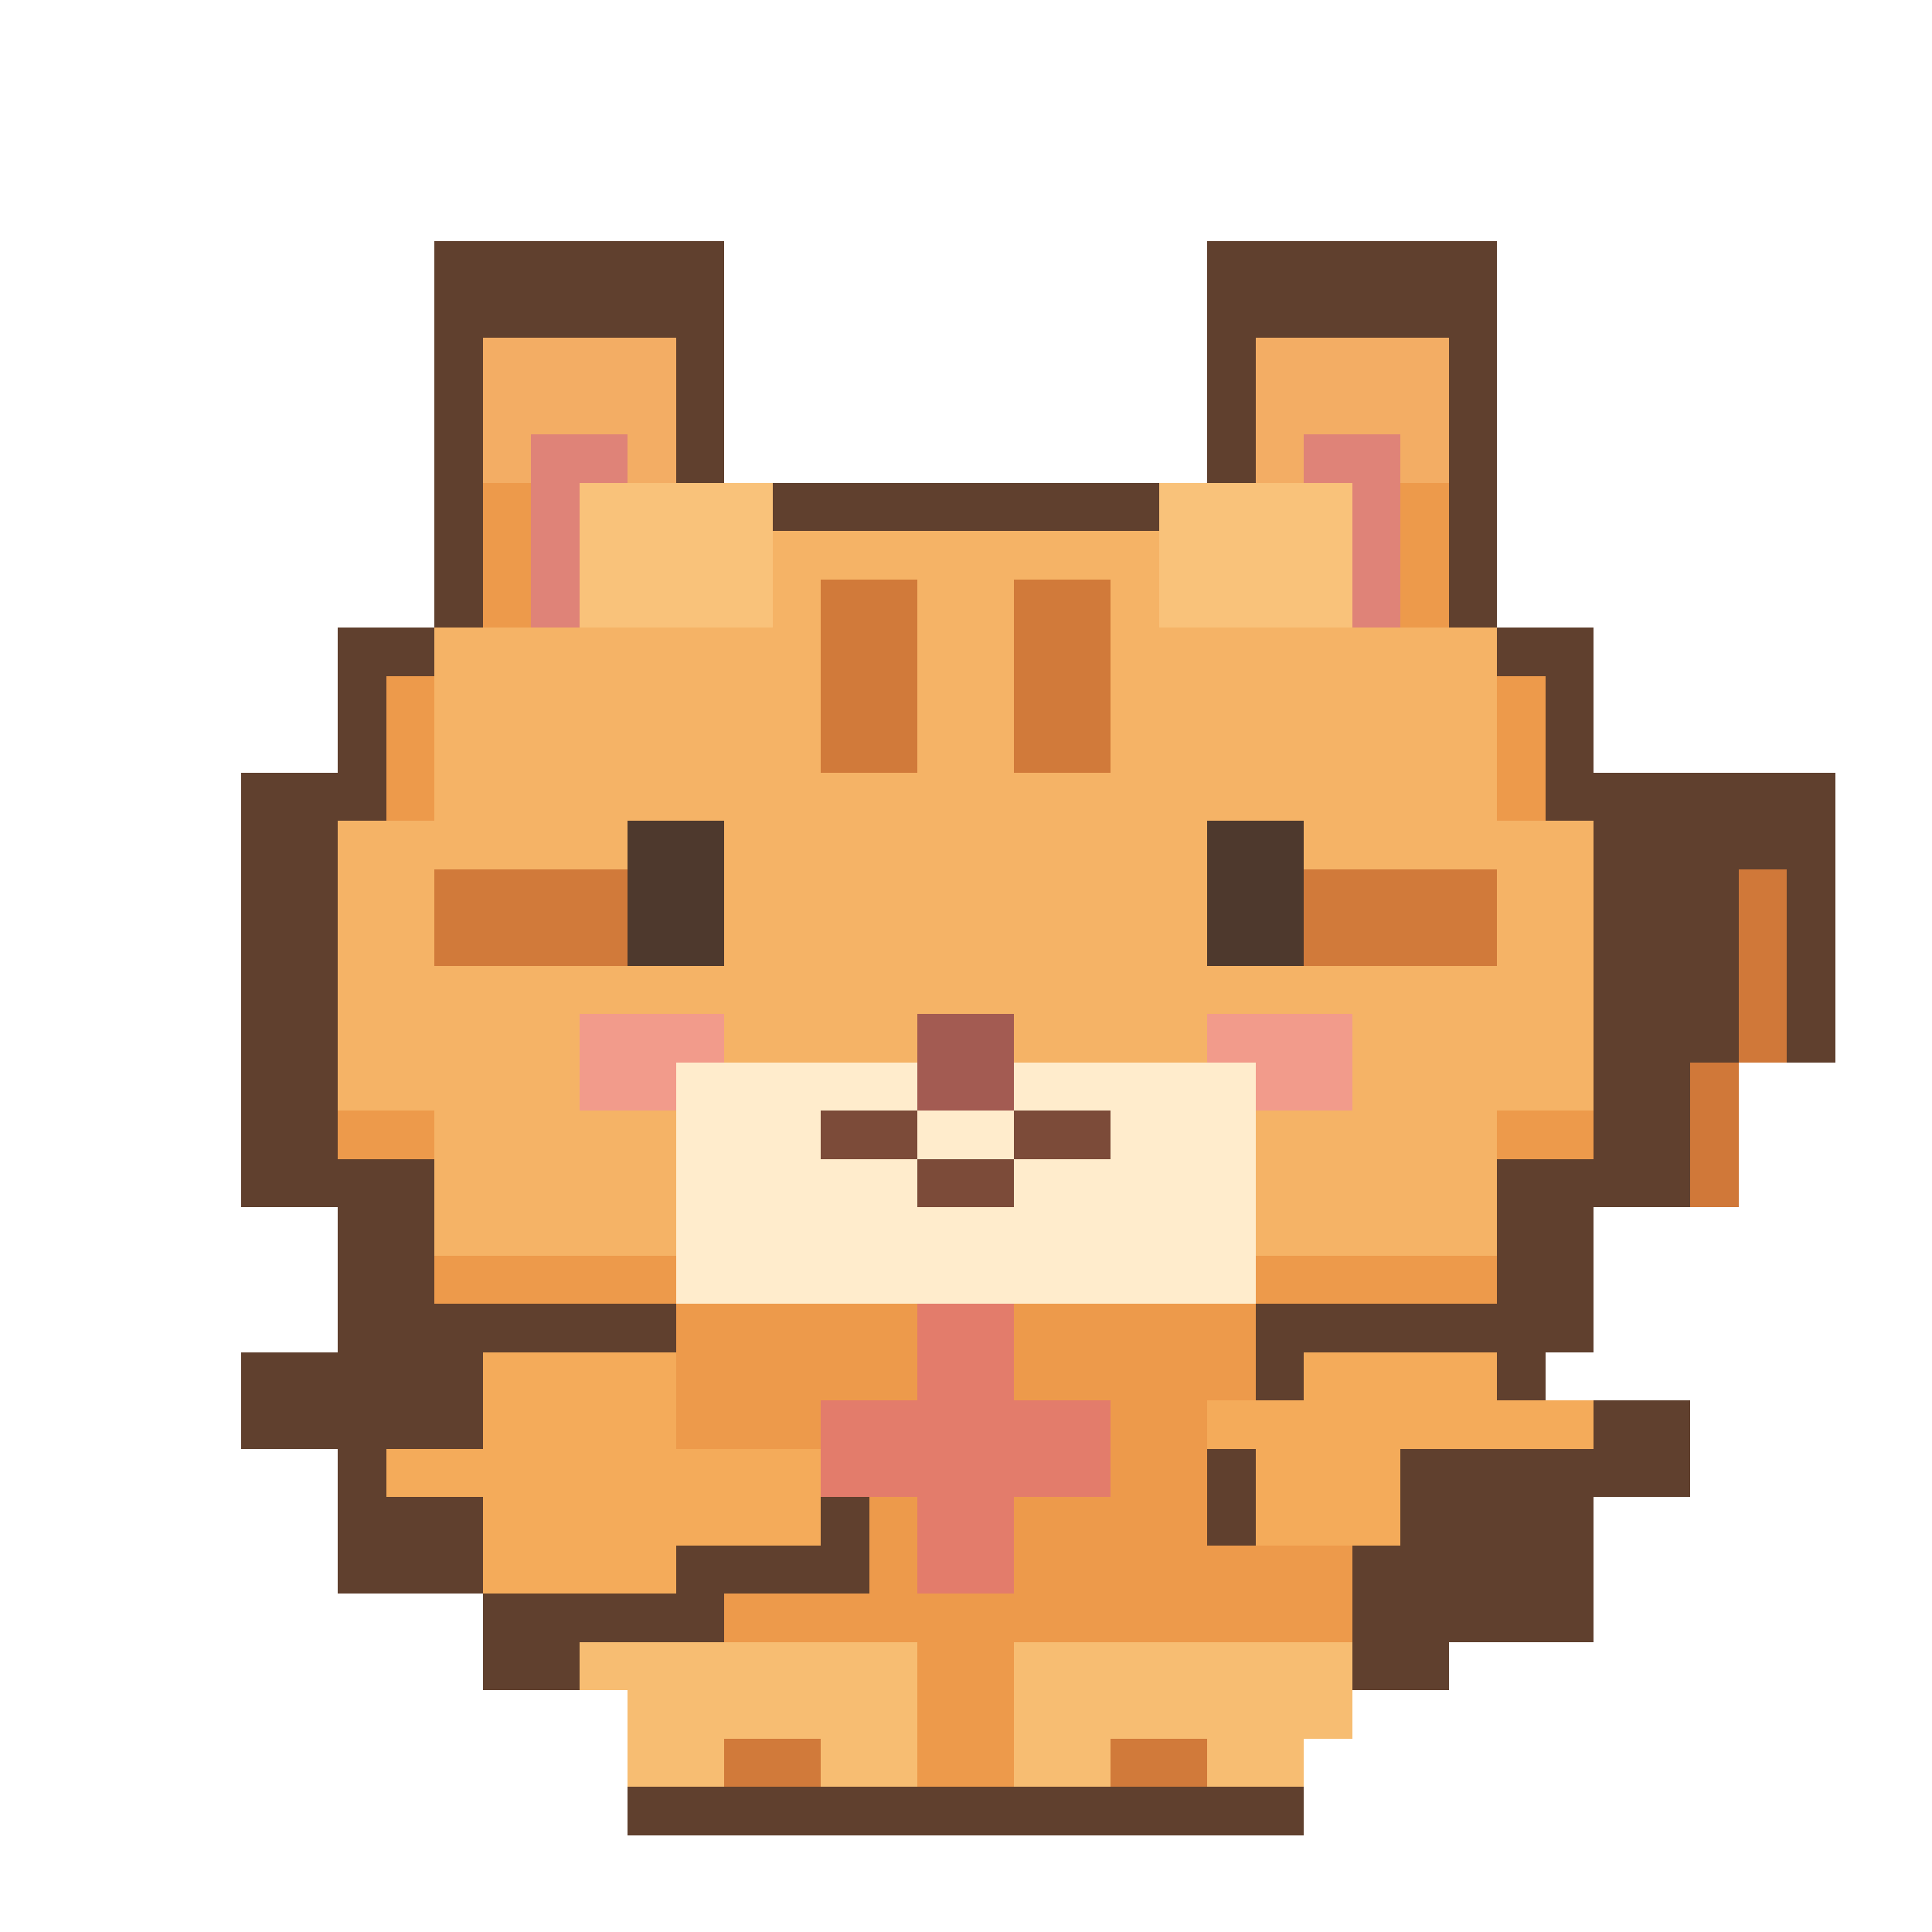
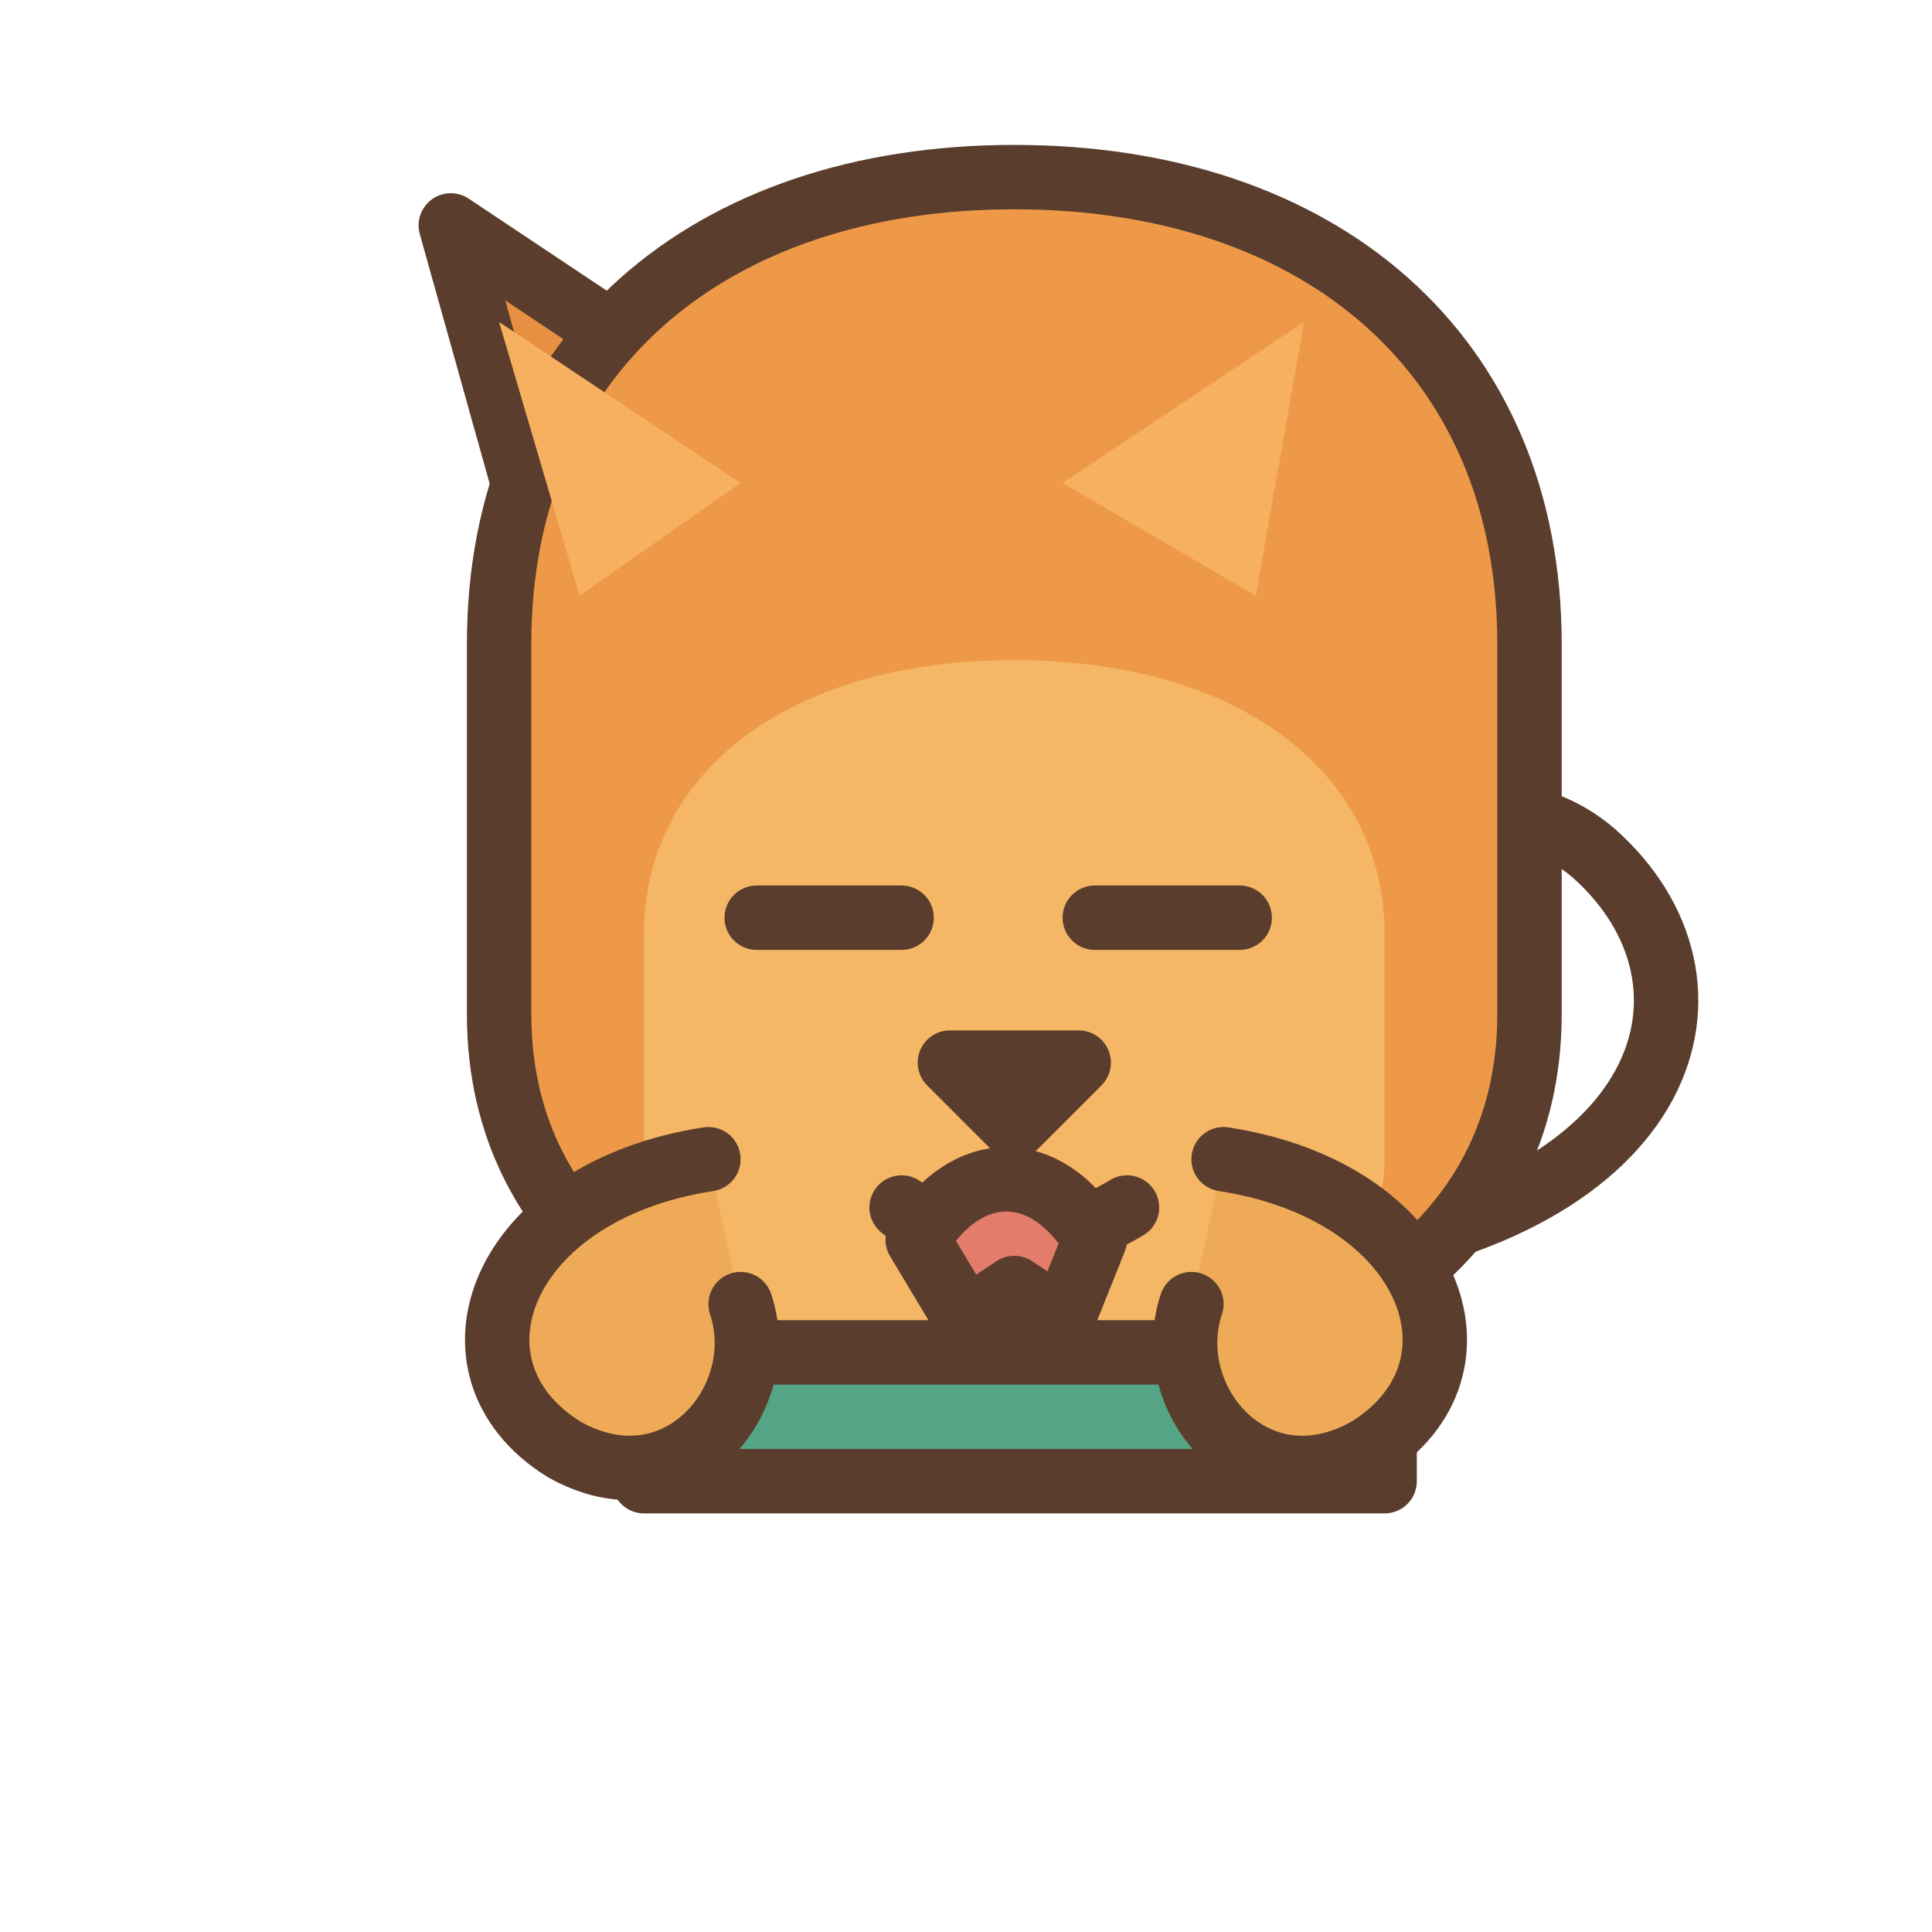
- <svg xmlns="http://www.w3.org/2000/svg" viewBox="0 0 40 40" shape-rendering="crispEdges" aria-label="抱住爱心的像素橘猫">
-   <path d="M28 27h5v-2h3v-3h2v-6h-3v5h-3v2h-4z" fill="#60402e" />
-   <path d="M30 27h3v-2h3v-3h1v-4h-1v4h-3v2h-3z" fill="#d07839" />
-   <path d="M9 5h6v5h10V5h6v8h2v3h2v9h-2v3h-3v7h-3v3H13v-3h-3v-7H7v-3H5v-9h2v-3h2z" fill="#60402e" />
-   <path d="M10 7h4v6h12V7h4v7h2v3h1v7h-2v3h-3v7h-2v3H14v-3h-2v-7H9v-3H7v-7h1v-3h2z" fill="#ed9a4b" />
-   <path d="M10 7h4v3h-4zm16 0h4v3h-4z" fill="#f3ad64" />
-   <path d="M11 9h2v4h-2zm16 0h2v4h-2z" fill="#df8378" />
-   <path d="M13 11h14v2h4v4h2v6h-2v3H9v-3H7v-6h2v-4h4z" fill="#f5b366" />
-   <path d="M12 10h4v3h-4zm12 0h4v3h-4z" fill="#f9c27a" />
-   <path d="M17 12h2v4h-2zm4 0h2v4h-2zM9 18h4v2H9zm18 0h4v2h-4z" fill="#d17a3a" />
-   <path d="M12 21h3v2h-3zm13 0h3v2h-3z" fill="#f29b8b" />
-   <path d="M14 22h12v5H14z" fill="#ffeccc" />
-   <path d="M13 17h2v3h-2zm12 0h2v3h-2z" fill="#4e392d" />
-   <path d="M19 21h2v2h-2z" fill="#a35b52" />
-   <path d="M17 23h2v1h-2zm4 0h2v1h-2zm-2 1h2v1h-2z" fill="#7c4b39" />
-   <path d="M8 27h6v3h4v3h-3v2h-5v-2H7v-3H5v-2h3zm18 0h6v2h3v2h-2v3h-5v-2h-3v-3h1z" fill="#60402e" />
-   <path d="M10 28h4v2h3v2h-3v1h-4v-2H8v-1h2zm17 0h4v1h2v1h-4v2h-3v-2h-1v-1h2z" fill="#f4ab5a" />
-   <path d="M19 27h2v2h2v2h-2v2h-2v-2h-2v-2h2z" fill="#e37c6b" />
-   <path d="M12 34h7v3h-6v-2h-1zm9 0h7v2h-1v1h-6z" fill="#f7bd72" />
-   <path d="M15 36h2v1h-2zm8 0h2v1h-2z" fill="#d17a3a" />
+ <svg xmlns="http://www.w3.org/2000/svg" viewBox="0 0 120 120" aria-label="抱抱的小橘">
+   <g stroke="#5a3d2d" stroke-width="4" stroke-linejoin="round" stroke-linecap="round">
+     <path d="M82 78c22-3 26-17 17-25-7-6-16 1-12 8" fill="none" />
+     <path d="M35 39 28 14l21 14 21-14-4 27" fill="#e89041" />
+     <path d="M31 40c0-18 13-29 32-29s32 11 32 29v23c0 14-12 23-32 23S31 77 31 63z" fill="#ed9948" />
+     <path d="M40 58c0-10 9-17 23-17s23 7 23 17v14c0 8-9 13-23 13s-23-5-23-13z" fill="#f5b765" stroke="none" />
+     <path d="M47 57h9M68 57h9M59 66h8l-4 4zM56 75c4 3 9 3 14 0" fill="none" />
+     <path d="M40 84h46v8H40z" fill="#55a486" />
+     <path d="M44 72c-13 2-17 13-9 18 7 4 13-3 11-9M76 72c13 2 17 13 9 18-7 4-13-3-11-9" fill="#efaa58" />
+     <path d="M57 77c3-5 8-5 11 0l-2 5-3-2-3 2z" fill="#e37c6b" />
+   </g>
+   <path d="M36 37 31 20l15 10M78 37l3-17-15 10" fill="#f6b060" />
</svg>
